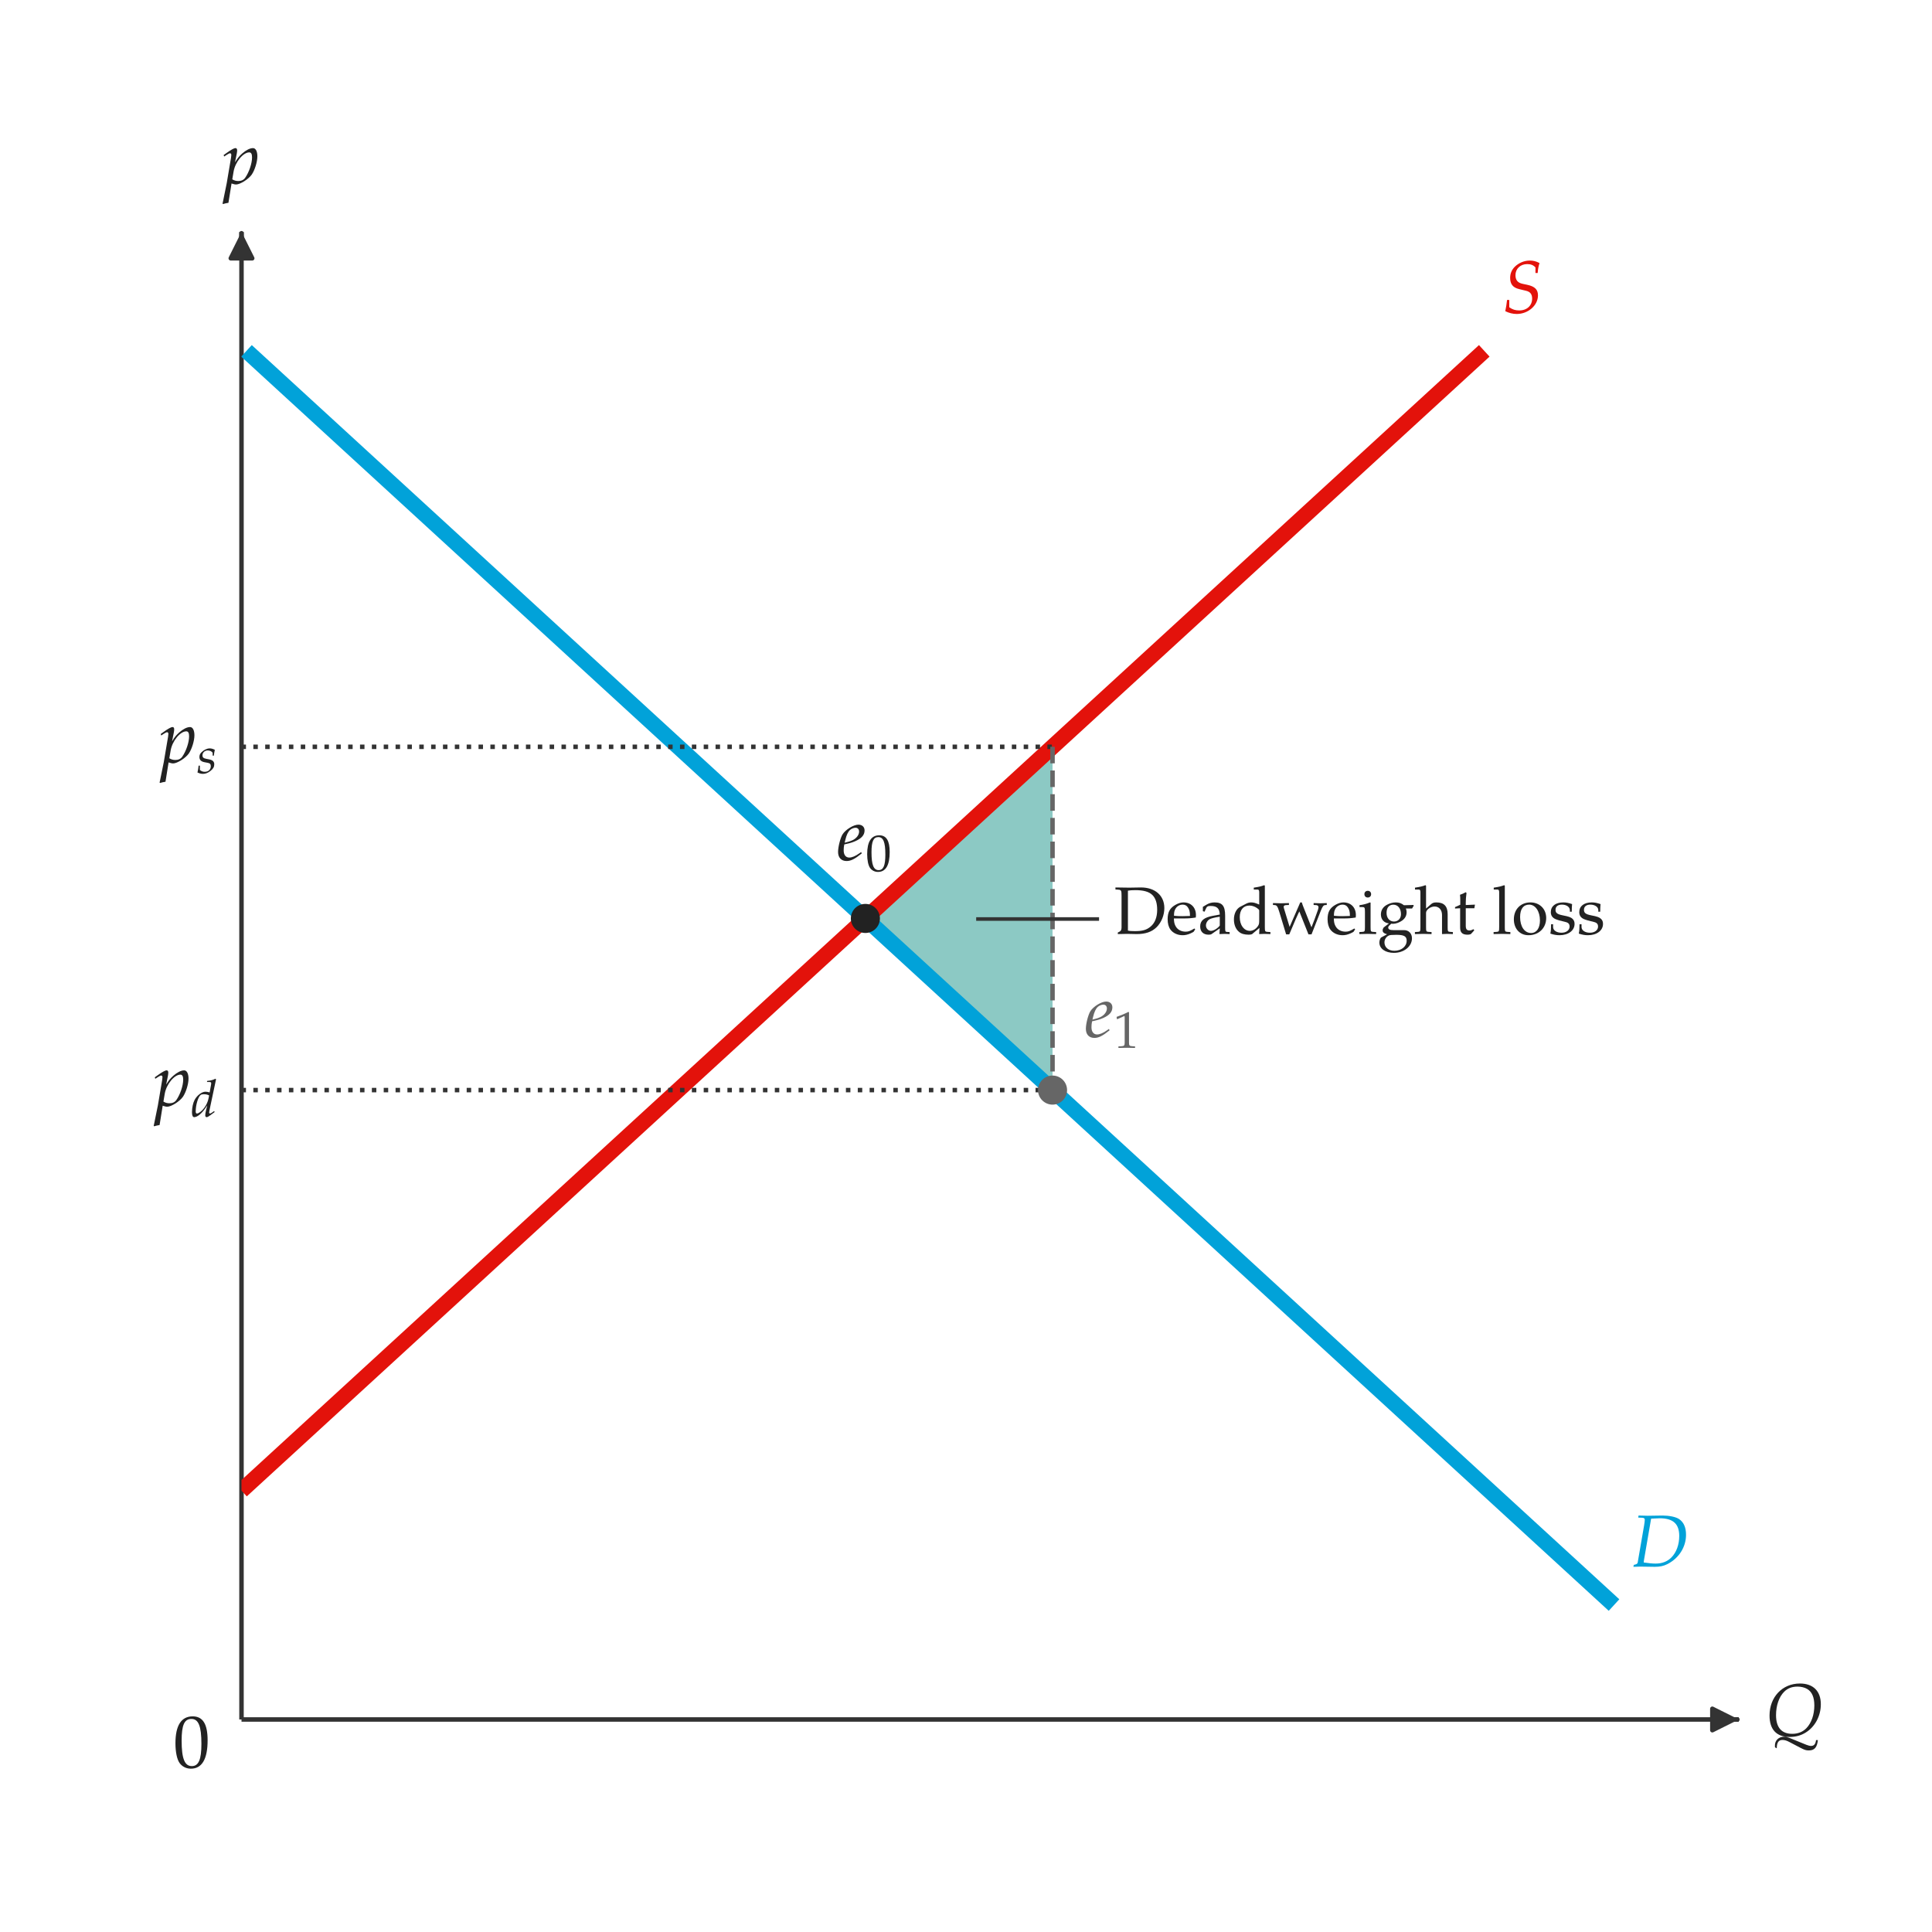
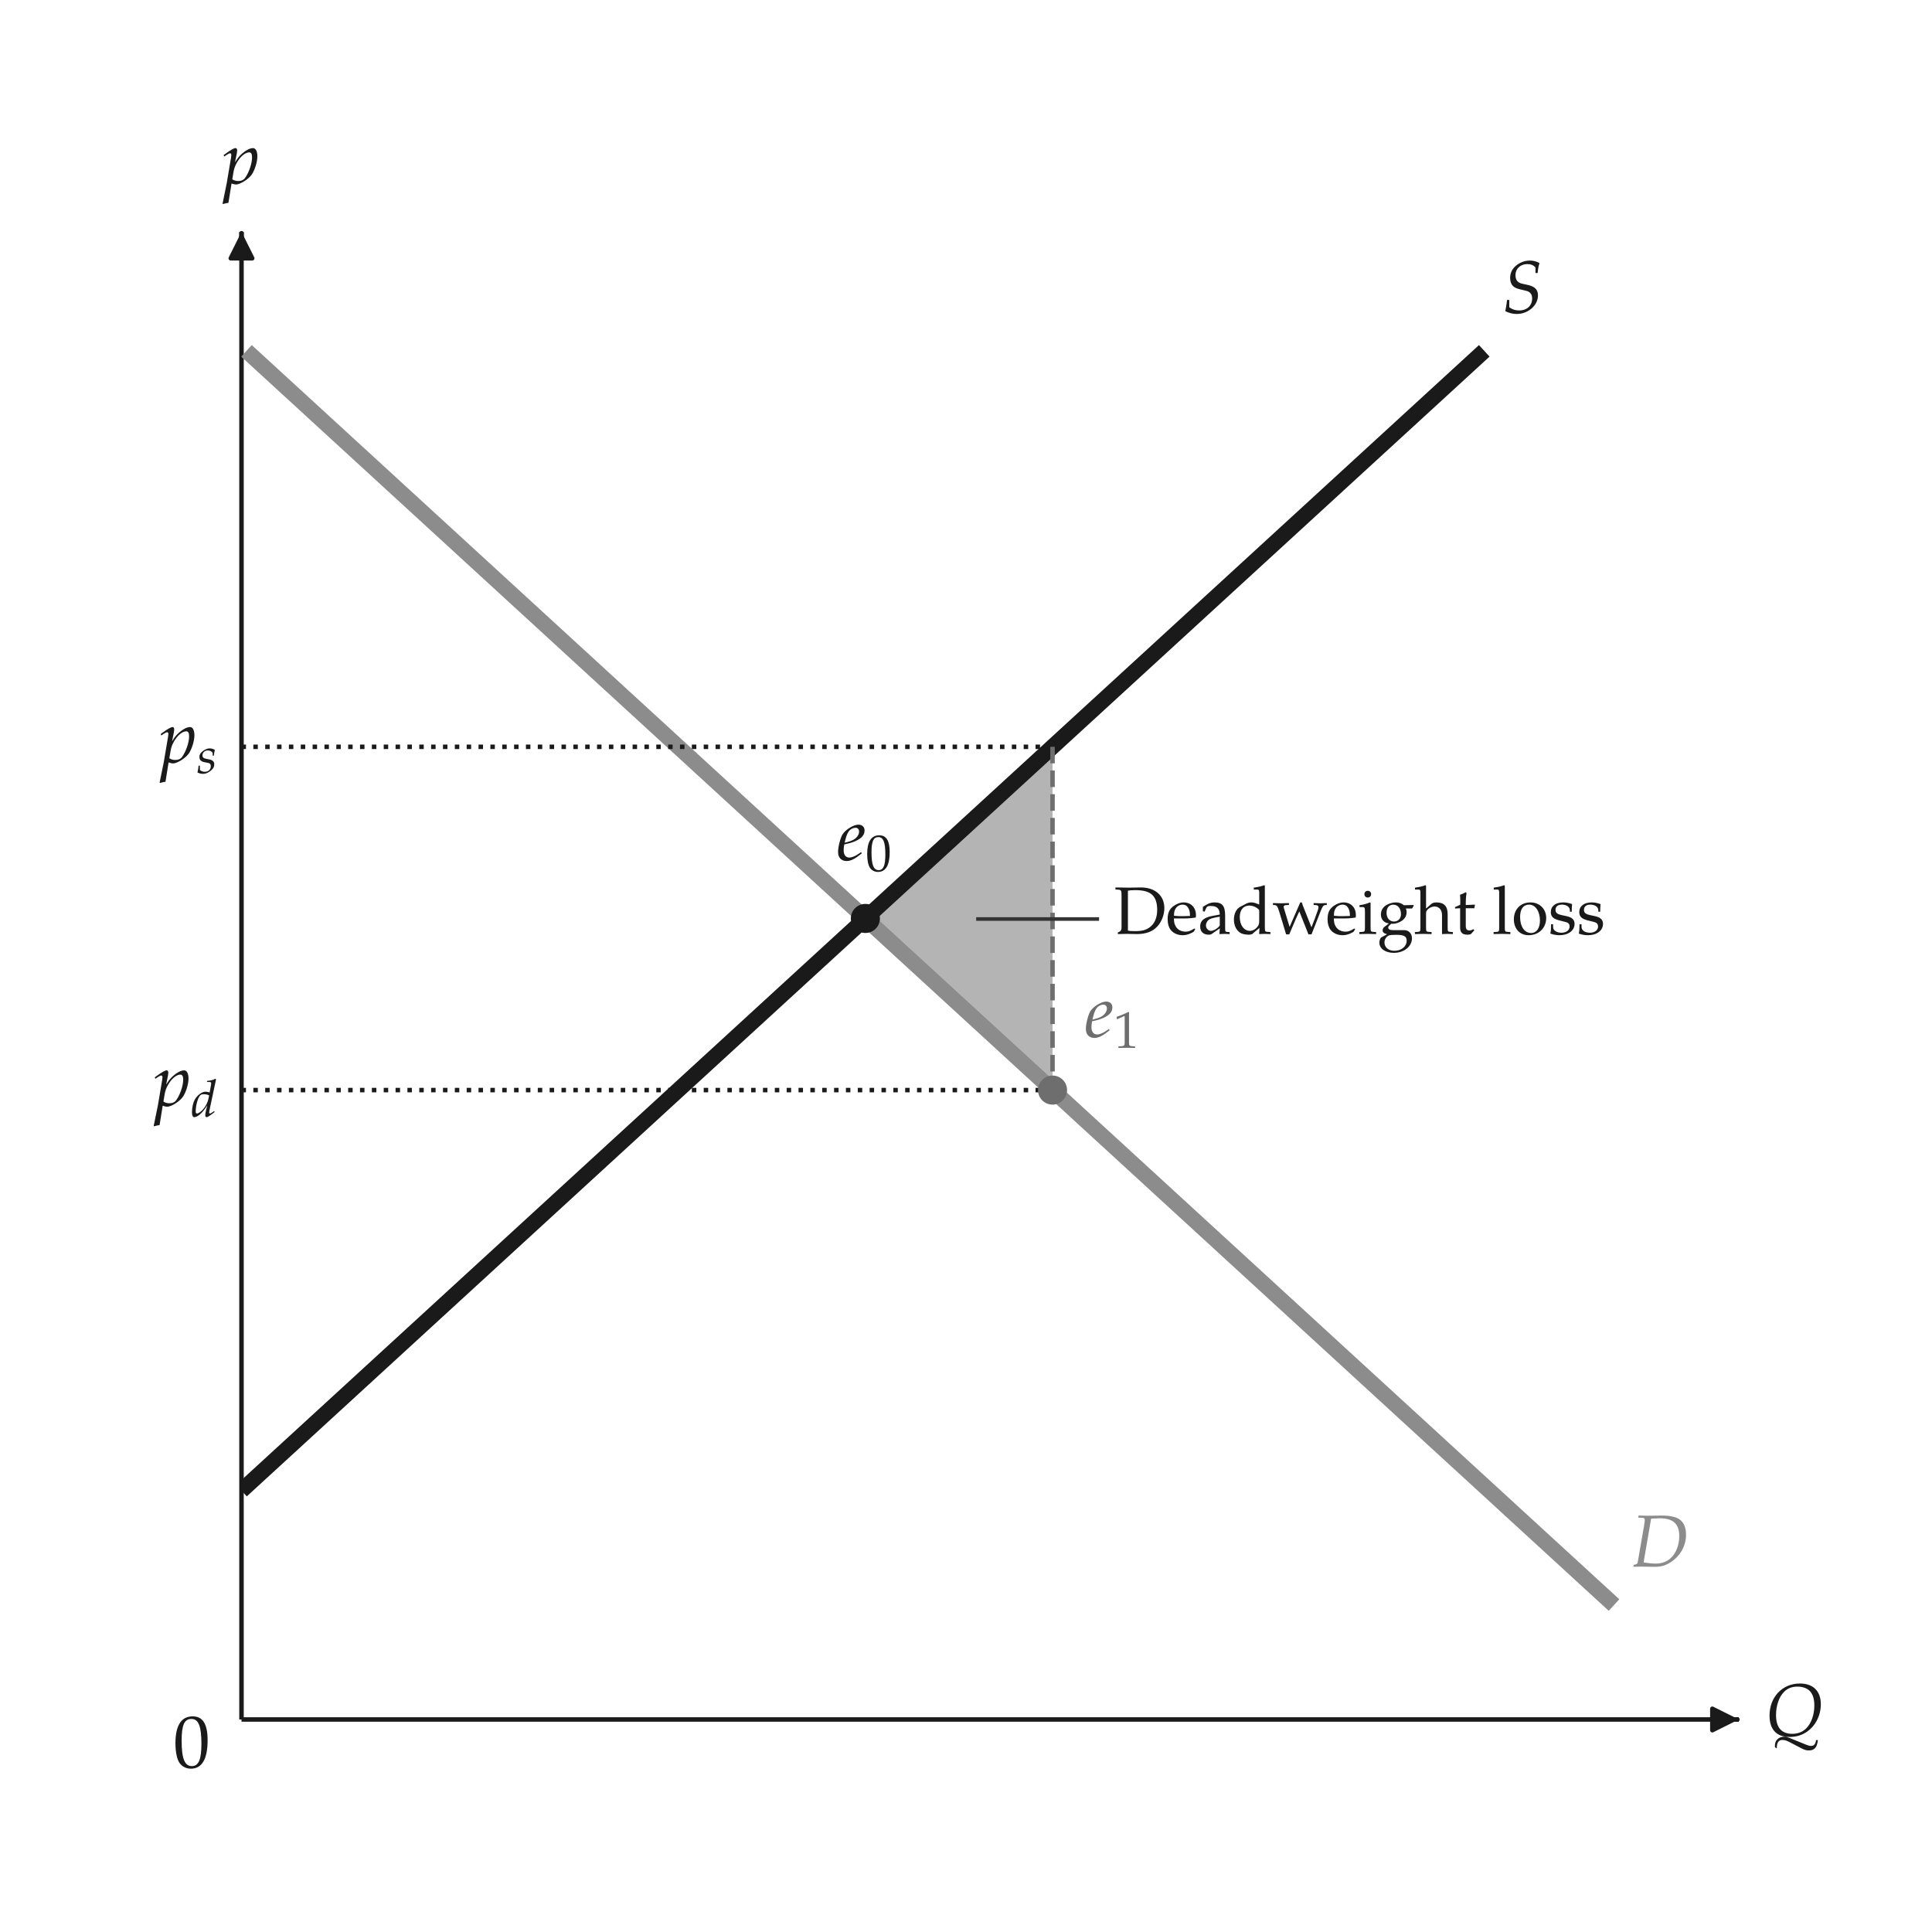
<svg xmlns="http://www.w3.org/2000/svg" xmlns:xlink="http://www.w3.org/1999/xlink" width="432pt" height="432pt" viewBox="0 0 432 432" version="1.1">
  <defs>
    <style type="text/css">*{stroke-linejoin: round; stroke-linecap: butt}</style>
  </defs>
  <g id="figure_1">
    <g id="patch_1">
      <path d="M 0 432  L 432 432  L 432 0  L 0 0  z " style="fill: #ffffff" />
    </g>
    <g id="axes_1">
      <g id="axes.x">
-         <path d="M 54 384.48  L 388.8 384.48  " style="fill: none; stroke: #333333; stroke-linejoin: miter" />
+         <path d="M 54 384.48  L 388.8 384.48  " style="fill: none; stroke: #1a1a1a; stroke-linejoin: miter" />
      </g>
      <g id="patch_2">
-         <path d="M 388.465 384.48  Q 388.633 384.48 387.682 384.48  " style="fill: none; stroke: #333333; stroke-linecap: round" />
-         <path d="M 382.882 382.08  L 387.682 384.48  L 382.882 386.88  z " style="fill: #333333; stroke: #333333; stroke-linecap: round" />
+         <path d="M 388.465 384.48  Q 388.633 384.48 387.682 384.48  " style="fill: none; stroke: #1a1a1a; stroke-linecap: round" />
+         <path d="M 382.882 382.08  L 387.682 384.48  L 382.882 386.88  z " style="fill: #1a1a1a; stroke: #1a1a1a; stroke-linecap: round" />
      </g>
      <g id="axes.y">
-         <path d="M 54 384.48  L 54 51.84  " style="fill: none; stroke: #333333; stroke-linejoin: miter" />
+         <path d="M 54 384.48  L 54 51.84  " style="fill: none; stroke: #1a1a1a; stroke-linejoin: miter" />
      </g>
      <g id="patch_3">
-         <path d="M 54 52.173  Q 54 52.006 54 52.958  " style="fill: none; stroke: #333333; stroke-linecap: round" />
-         <path d="M 51.6 57.758  L 54 52.958  L 56.4 57.758  z " style="fill: #333333; stroke: #333333; stroke-linecap: round" />
+         <path d="M 54 52.173  Q 54 52.006 54 52.958  " style="fill: none; stroke: #1a1a1a; stroke-linecap: round" />
+         <path d="M 51.6 57.758  L 54 52.958  L 56.4 57.758  z " style="fill: #1a1a1a; stroke: #1a1a1a; stroke-linecap: round" />
      </g>
      <g id="axes.y.label">
-         <g style="fill: #222222" transform="translate(49.875 41.2035) scale(0.165 -0.165)">
+         <g style="fill: #1a1a1a" transform="translate(49.875 41.2035) scale(0.165 -0.165)">
          <defs>
            <path id="TeXGyrePagella-Italic-51" d="M -45 -1728  L 0 -1766  C 134 -1722 262 -1690 467 -1658  L 736 19  L 794 0  C 960 -58 1056 -70 1126 -70  C 1485 -70 2221 397 2496 800  C 2758 1190 2976 1894 2976 2374  C 2976 2803 2829 3085 2598 3085  C 2330 3085 1997 2912 1658 2618  C 1402 2387 1267 2227 1037 1850  L 1190 2611  C 1210 2720 1222 2816 1222 2893  C 1222 3014 1171 3085 1082 3085  C 947 3085 704 2950 230 2611  L 51 2483  L 96 2355  L 301 2490  C 480 2605 550 2637 608 2637  C 672 2637 717 2579 717 2490  C 717 2438 704 2310 691 2246  L 320 51  L 6 -1491  L -45 -1728  z M 800 378  L 915 1056  C 1056 1875 1741 2714 2272 2714  C 2438 2714 2515 2573 2515 2278  C 2515 1760 2259 998 1920 512  C 1792 326 1587 230 1325 230  C 1126 230 966 275 800 378  z " transform="scale(0.015625)" />
          </defs>
          <use xlink:href="#TeXGyrePagella-Italic-51" transform="translate(0 0.796875)" />
        </g>
      </g>
      <g id="axes.x.label">
-         <g style="fill: #222222" transform="translate(394.8 388.1513) scale(0.165 -0.165)">
+         <g style="fill: #1a1a1a" transform="translate(394.8 388.1513) scale(0.165 -0.165)">
          <defs>
            <path id="TeXGyrePagella-Italic-32" d="M 339 1741  C 339 531 941 -115 2067 -115  C 2611 -115 3066 6 3482 269  C 4288 768 4787 1709 4787 2720  C 4787 3859 4122 4518 2970 4518  C 1453 4518 339 3347 339 1741  z M 806 -909  C 806 -909 806 -966 813 -1018  L 966 -1101  C 966 -608 1120 -378 1459 -378  C 1645 -378 1824 -429 2074 -563  L 3002 -1050  C 3386 -1248 3501 -1286 3757 -1286  C 4237 -1286 4467 -1011 4531 -390  L 4371 -390  C 4333 -736 4192 -896 3936 -896  C 3827 -896 3706 -864 3539 -800  L 2029 -186  C 1869 -122 1754 -96 1606 -96  C 1133 -96 781 -422 806 -909  z M 902 1773  C 902 2605 1158 3354 1600 3795  C 1901 4102 2285 4250 2771 4250  C 3078 4250 3392 4173 3603 4045  C 4019 3802 4224 3322 4224 2618  C 4224 1811 3968 1088 3533 640  C 3219 320 2803 154 2304 154  C 1382 154 902 704 902 1773  z " transform="scale(0.015625)" />
          </defs>
          <use xlink:href="#TeXGyrePagella-Italic-32" transform="translate(0 0.40625)" />
        </g>
      </g>
      <g id="axes.origin.label">
-         <g style="fill: #222222" transform="translate(38.75 395.1513) scale(0.165 -0.165)">
+         <g style="fill: #1a1a1a" transform="translate(38.75 395.1513) scale(0.165 -0.165)">
          <defs>
            <path id="TeXGyrePagella-Regular-11" d="M 186 2074  C 186 1325 320 678 544 365  C 768 51 1126 -128 1523 -128  C 2490 -128 2976 704 2976 2342  C 2976 3744 2560 4410 1683 4410  C 691 4410 186 3622 186 2074  z M 723 2304  C 723 3654 960 4186 1568 4186  C 2189 4186 2438 3558 2438 2022  C 2438 659 2195 96 1606 96  C 986 96 723 742 723 2304  z " transform="scale(0.015625)" />
          </defs>
          <use xlink:href="#TeXGyrePagella-Regular-11" />
        </g>
      </g>
      <g id="market.subsidy.wedge.mark.p_d">
-         <g style="fill: #222222" transform="translate(34.48 247.4189) scale(0.165 -0.165)">
+         <g style="fill: #1a1a1a" transform="translate(34.48 247.4189) scale(0.165 -0.165)">
          <defs>
            <path id="TeXGyrePagella-Italic-45" d="M 109 550  C 109 134 205 -70 390 -70  C 563 -70 800 38 1018 211  C 1363 493 1574 742 2003 1389  L 1856 806  C 1786 525 1754 320 1754 154  C 1754 19 1811 -70 1920 -70  C 2029 -70 2182 19 2400 179  L 2918 563  L 2854 685  L 2573 486  C 2483 422 2381 378 2323 378  C 2272 378 2234 435 2234 525  C 2234 576 2246 634 2285 819  L 3091 4621  L 3014 4691  C 2682 4525 2451 4467 1990 4422  L 1965 4288  L 2272 4288  C 2426 4288 2490 4243 2490 4134  C 2490 4083 2483 4026 2477 3981  L 2298 2995  C 2106 3053 1933 3085 1773 3085  C 1331 3085 730 2624 435 2067  C 237 1696 109 1088 109 550  z M 570 627  C 570 1434 864 2432 1178 2675  C 1261 2739 1382 2771 1555 2771  C 1837 2771 2022 2733 2234 2624  L 2157 2246  C 2042 1683 1728 1120 1331 742  C 1107 531 851 378 730 378  C 627 378 570 467 570 627  z " transform="scale(0.015625)" />
          </defs>
          <use xlink:href="#TeXGyrePagella-Italic-51" transform="translate(0 0.796875)" />
          <use xlink:href="#TeXGyrePagella-Italic-45" transform="translate(49.99995 -13.66406) scale(0.7)" />
        </g>
      </g>
      <g id="market.subsidy.wedge.mark.p_s">
-         <g style="fill: #222222" transform="translate(35.8 170.6559) scale(0.165 -0.165)">
+         <g style="fill: #1a1a1a" transform="translate(35.8 170.6559) scale(0.165 -0.165)">
          <defs>
            <path id="TeXGyrePagella-Italic-54" d="M 58 102  C 301 -19 518 -70 742 -70  C 1056 -70 1350 45 1677 301  C 2003 557 2138 794 2138 1114  C 2138 1459 1939 1645 1459 1734  L 1184 1786  C 800 1856 678 1965 678 2227  C 678 2566 960 2829 1331 2829  C 1594 2829 1837 2714 1939 2541  L 1939 2189  L 2086 2189  C 2112 2413 2138 2586 2208 2912  C 1958 3034 1779 3085 1568 3085  C 1235 3085 845 2899 538 2586  C 371 2413 301 2253 301 2022  C 301 1664 499 1459 922 1376  L 1325 1299  C 1606 1248 1709 1139 1709 883  C 1709 461 1414 186 960 186  C 730 186 538 256 358 410  L 358 947  L 198 947  C 166 621 128 397 58 102  z " transform="scale(0.015625)" />
          </defs>
          <use xlink:href="#TeXGyrePagella-Italic-51" transform="translate(0 0.796875)" />
          <use xlink:href="#TeXGyrePagella-Italic-54" transform="translate(49.99995 -13.66406) scale(0.7)" />
        </g>
      </g>
      <g id="market.subsidy.expenditure">
-         <path d="M 54 243.748  L 235.35 243.748  L 235.35 166.985  L 54 166.985  L 54 243.748  z " clip-path="url(#pac67ee378a)" style="fill: none" />
+         <path d="M 54 243.748  L 235.35 243.748  L 235.35 166.985  L 54 166.985  L 54 243.748  z " clip-path="url(#p34f75c7511)" style="fill: none" />
      </g>
      <g id="market.welfare.dwl">
-         <path d="M 193.5 205.366  L 193.5 205.366  L 235.35 243.748  L 235.35 166.985  z " clip-path="url(#pac67ee378a)" style="fill: #00887d; fill-opacity: 0.45" />
+         <path d="M 193.5 205.366  L 193.5 205.366  L 235.35 243.748  L 235.35 166.985  z " clip-path="url(#p34f75c7511)" style="fill: #595959; fill-opacity: 0.45" />
      </g>
      <g id="market.demand">
-         <path d="M 55.116 78.451  L 360.9 358.892  " clip-path="url(#pac67ee378a)" style="fill: none; stroke: #01a2d9; stroke-width: 3.5; stroke-linejoin: miter" />
+         <path d="M 55.116 78.451  L 360.9 358.892  " clip-path="url(#p34f75c7511)" style="fill: none; stroke: #8c8c8c; stroke-width: 3.5; stroke-linejoin: miter" />
      </g>
      <g id="market.supply">
-         <path d="M 54 333.305  L 331.884 78.451  " clip-path="url(#pac67ee378a)" style="fill: none; stroke: #e3120b; stroke-width: 3.5; stroke-linejoin: miter" />
+         <path d="M 54 333.305  L 331.884 78.451  " clip-path="url(#p34f75c7511)" style="fill: none; stroke: #1a1a1a; stroke-width: 3.5; stroke-linejoin: miter" />
      </g>
      <g id="market.subsidy.wedge.guide.p_d">
-         <path d="M 54 243.748  L 235.35 243.748  " clip-path="url(#pac67ee378a)" style="fill: none; stroke-dasharray: 1,1.65; stroke-dashoffset: 0; stroke: #333333; stroke-linejoin: miter" />
+         <path d="M 54 243.748  L 235.35 243.748  " clip-path="url(#p34f75c7511)" style="fill: none; stroke-dasharray: 1,1.65; stroke-dashoffset: 0; stroke: #1a1a1a; stroke-linejoin: miter" />
      </g>
      <g id="market.subsidy.wedge.guide.p_s">
-         <path d="M 54 166.985  L 235.35 166.985  " clip-path="url(#pac67ee378a)" style="fill: none; stroke-dasharray: 1,1.65; stroke-dashoffset: 0; stroke: #333333; stroke-linejoin: miter" />
+         <path d="M 54 166.985  L 235.35 166.985  " clip-path="url(#p34f75c7511)" style="fill: none; stroke-dasharray: 1,1.65; stroke-dashoffset: 0; stroke: #1a1a1a; stroke-linejoin: miter" />
      </g>
      <g id="market.subsidy.wedge">
-         <path d="M 235.35 166.985  L 235.35 243.748  " clip-path="url(#pac67ee378a)" style="fill: none; stroke-dasharray: 3.7,1.6; stroke-dashoffset: 0; stroke: #666666; stroke-linejoin: miter" />
+         <path d="M 235.35 166.985  L 235.35 243.748  " clip-path="url(#p34f75c7511)" style="fill: none; stroke-dasharray: 3.7,1.6; stroke-dashoffset: 0; stroke: #6e6e6e; stroke-linejoin: miter" />
      </g>
      <g id="market.equilibrium.baseline">
        <defs>
-           <path id="m5ea3687584" d="M 0 3.25  C 0.862 3.25 1.689 2.908 2.298 2.298  C 2.908 1.689 3.25 0.862 3.25 0  C 3.25 -0.862 2.908 -1.689 2.298 -2.298  C 1.689 -2.908 0.862 -3.25 0 -3.25  C -0.862 -3.25 -1.689 -2.908 -2.298 -2.298  C -2.908 -1.689 -3.25 -0.862 -3.25 0  C -3.25 0.862 -2.908 1.689 -2.298 2.298  C -1.689 2.908 -0.862 3.25 0 3.25  z " />
+           <path id="m41091373d6" d="M 0 3.25  C 0.862 3.25 1.689 2.908 2.298 2.298  C 2.908 1.689 3.25 0.862 3.25 0  C 3.25 -0.862 2.908 -1.689 2.298 -2.298  C 1.689 -2.908 0.862 -3.25 0 -3.25  C -0.862 -3.25 -1.689 -2.908 -2.298 -2.298  C -2.908 -1.689 -3.25 -0.862 -3.25 0  C -3.25 0.862 -2.908 1.689 -2.298 2.298  C -1.689 2.908 -0.862 3.25 0 3.25  z " />
        </defs>
        <g>
-           <use xlink:href="#m5ea3687584" x="193.5" y="205.366" style="fill: #222222" />
+           <use xlink:href="#m41091373d6" x="193.5" y="205.366" style="fill: #1a1a1a" />
        </g>
      </g>
      <g id="market.equilibrium.subsidized">
        <defs>
-           <path id="m7b9d949e00" d="M 0 3.25  C 0.862 3.25 1.689 2.908 2.298 2.298  C 2.908 1.689 3.25 0.862 3.25 0  C 3.25 -0.862 2.908 -1.689 2.298 -2.298  C 1.689 -2.908 0.862 -3.25 0 -3.25  C -0.862 -3.25 -1.689 -2.908 -2.298 -2.298  C -2.908 -1.689 -3.25 -0.862 -3.25 0  C -3.25 0.862 -2.908 1.689 -2.298 2.298  C -1.689 2.908 -0.862 3.25 0 3.25  z " />
+           <path id="m1c6ec739b8" d="M 0 3.25  C 0.862 3.25 1.689 2.908 2.298 2.298  C 2.908 1.689 3.25 0.862 3.25 0  C 3.25 -0.862 2.908 -1.689 2.298 -2.298  C 1.689 -2.908 0.862 -3.25 0 -3.25  C -0.862 -3.25 -1.689 -2.908 -2.298 -2.298  C -2.908 -1.689 -3.25 -0.862 -3.25 0  C -3.25 0.862 -2.908 1.689 -2.298 2.298  C -1.689 2.908 -0.862 3.25 0 3.25  z " />
        </defs>
        <g>
-           <use xlink:href="#m7b9d949e00" x="235.35" y="243.748" style="fill: #666666" />
+           <use xlink:href="#m1c6ec739b8" x="235.35" y="243.748" style="fill: #6e6e6e" />
        </g>
      </g>
      <g id="market.demand.label">
-         <g style="fill: #01a2d9" transform="translate(364.7734 350.4274) scale(0.165 -0.165)">
+         <g style="fill: #8c8c8c" transform="translate(364.7734 350.4274) scale(0.165 -0.165)">
          <defs>
            <path id="TeXGyrePagella-Italic-25" d="M 179 -19  C 378 -6 576 0 774 0  C 1190 0 1606 -19 2022 -19  C 2483 -19 2797 51 3130 218  C 4128 730 4742 1696 4742 2758  C 4742 3386 4550 3834 4160 4109  C 3866 4320 3251 4429 2714 4429  C 2278 4429 1843 4410 1408 4410  C 1146 4410 883 4416 621 4429  L 602 4250  L 941 4237  C 1094 4230 1165 4179 1165 4064  C 1165 3974 1139 3770 1107 3578  L 550 352  C 525 205 333 179 211 147  L 179 -19  z M 1075 358  C 1075 435 1082 480 1101 595  L 1715 4160  C 1965 4160 2208 4192 2458 4192  C 3622 4192 4154 3706 4154 2656  C 4154 1907 3910 1235 3475 794  C 3130 442 2662 262 2106 262  C 1824 262 1510 294 1075 358  z " transform="scale(0.015625)" />
          </defs>
          <use xlink:href="#TeXGyrePagella-Italic-25" transform="translate(0 0.796875)" />
        </g>
      </g>
      <g id="market.supply.label">
-         <g style="fill: #e3120b" transform="translate(335.8924 69.97577) scale(0.165 -0.165)">
+         <g style="fill: #1a1a1a" transform="translate(335.8924 69.97577) scale(0.165 -0.165)">
          <defs>
            <path id="TeXGyrePagella-Italic-34" d="M 269 128  C 589 -32 922 -115 1261 -115  C 2253 -115 3104 627 3104 1498  C 3104 2003 2829 2272 2182 2413  L 1766 2502  C 1344 2592 1152 2829 1152 3251  C 1152 3808 1581 4211 2170 4211  C 2483 4211 2694 4128 2886 3923  L 2886 3437  L 3078 3437  C 3104 3782 3149 4026 3238 4301  C 2944 4454 2701 4518 2394 4518  C 1920 4518 1440 4320 1094 3981  C 826 3712 691 3392 691 3014  C 691 2470 934 2170 1472 2042  L 2080 1894  C 2432 1811 2598 1594 2598 1222  C 2598 608 2144 192 1485 192  C 1139 192 896 269 614 467  L 614 1101  L 422 1101  C 384 749 339 461 269 128  z " transform="scale(0.015625)" />
          </defs>
          <use xlink:href="#TeXGyrePagella-Italic-34" transform="translate(0 0.40625)" />
        </g>
      </g>
      <g id="market.equilibrium.baseline.label">
-         <g style="fill: #222222" transform="translate(187.1475 192.4797) scale(0.165 -0.165)">
+         <g style="fill: #1a1a1a" transform="translate(187.1475 192.4797) scale(0.165 -0.165)">
          <defs>
            <path id="TeXGyrePagella-Italic-46" d="M 96 717  C 96 224 378 -70 838 -70  C 1203 -70 1555 109 2150 589  L 2099 710  L 1946 602  C 1606 358 1299 230 1069 230  C 762 230 582 467 582 858  C 582 1024 595 1184 634 1370  L 1158 1498  C 1267 1523 1434 1587 1600 1658  C 2144 1901 2394 2189 2394 2586  C 2394 2886 2182 3085 1856 3085  C 1440 3085 742 2656 486 2246  C 294 1933 96 1165 96 717  z M 666 1517  L 723 1754  C 826 2182 954 2458 1126 2618  C 1248 2733 1453 2816 1613 2816  C 1798 2816 1920 2688 1920 2483  C 1920 2202 1696 1901 1363 1741  C 1184 1658 954 1581 666 1517  z " transform="scale(0.015625)" />
          </defs>
          <use xlink:href="#TeXGyrePagella-Italic-46" transform="translate(0 0.796875)" />
          <use xlink:href="#TeXGyrePagella-Regular-11" transform="translate(38.89996 -13.66406) scale(0.7)" />
        </g>
      </g>
      <g id="market.equilibrium.subsidized.label">
-         <g style="fill: #666666" transform="translate(242.5559 232.0328) scale(0.165 -0.165)">
+         <g style="fill: #6e6e6e" transform="translate(242.5559 232.0328) scale(0.165 -0.165)">
          <defs>
            <path id="TeXGyrePagella-Regular-12" d="M 384 3827  L 429 3552  L 493 3552  L 1318 3923  L 1338 3930  C 1376 3930 1389 3872 1389 3718  L 1389 614  C 1389 282 1318 211 973 192  L 614 173  L 614 -19  C 966 -6 1318 0 1670 0  C 2003 0 2342 -6 2675 -19  L 2675 173  L 2342 192  C 1990 211 1926 282 1926 614  L 1926 4410  L 1837 4442  C 1421 4224 966 4032 384 3827  z " transform="scale(0.015625)" />
          </defs>
          <use xlink:href="#TeXGyrePagella-Italic-46" transform="translate(0 0.796875)" />
          <use xlink:href="#TeXGyrePagella-Regular-12" transform="translate(38.89996 -13.66406) scale(0.7)" />
        </g>
      </g>
      <g id="market.welfare.dwl.label">
-         <g style="fill: #222222" transform="translate(249.0866 208.8169) scale(0.15 -0.15)">
+         <g style="fill: #1a1a1a" transform="translate(249.0866 208.8169) scale(0.15 -0.15)">
          <defs>
            <path id="TeXGyrePagella-Regular-25" d="M 141 4237  L 397 4218  C 691 4198 723 4141 723 3642  L 723 608  C 723 422 666 282 563 230  L 365 128  L 365 -19  C 659 -6 960 0 1254 0  C 1562 0 1875 -19 2182 -19  C 3002 -19 3616 192 4064 634  C 4525 1088 4806 1779 4806 2464  C 4806 3654 3923 4429 2573 4429  C 2202 4429 1830 4410 1459 4410  C 1018 4410 582 4416 141 4429  L 141 4237  z M 1331 314  L 1331 4122  C 1498 4154 1722 4173 2042 4173  C 2752 4173 3328 4045 3667 3706  C 3974 3398 4122 2938 4122 2298  C 4122 1581 3904 1030 3482 685  C 3098 371 2714 262 1990 262  C 1696 262 1498 275 1331 314  z " transform="scale(0.015625)" />
            <path id="TeXGyrePagella-Regular-46" d="M 166 1402  C 166 998 256 653 435 410  C 685 70 1120 -128 1600 -128  C 1837 -128 2074 -77 2336 38  C 2509 109 2643 192 2669 230  L 2797 448  L 2714 512  C 2304 269 2157 211 1882 211  C 1466 211 1120 397 941 710  C 819 922 774 1101 762 1472  L 1696 1472  C 2138 1472 2413 1491 2854 1562  C 2861 1651 2867 1709 2867 1786  C 2867 2522 2394 3002 1677 3002  C 1440 3002 1165 2918 902 2765  C 378 2464 166 2067 166 1402  z M 774 1728  C 774 2029 800 2170 883 2336  C 1018 2618 1293 2790 1600 2790  C 1811 2790 1978 2707 2093 2534  C 2234 2323 2298 2138 2298 1709  L 1581 1690  C 1286 1690 1120 1696 774 1728  z " transform="scale(0.015625)" />
            <path id="TeXGyrePagella-Regular-42" d="M 205 710  C 205 211 506 -77 1011 -77  C 1126 -77 1235 -58 1280 -26  L 2074 525  L 2042 -19  C 2208 -6 2374 0 2541 0  C 2701 0 2854 -6 3014 -19  L 3014 173  L 2765 186  C 2611 192 2586 243 2586 557  L 2586 1728  C 2586 2662 2317 3002 1574 3002  C 1299 3002 1043 2931 800 2784  L 461 2579  L 461 2163  L 627 2118  L 710 2317  C 838 2618 909 2662 1203 2662  C 1805 2662 2054 2426 2074 1843  L 1440 1728  C 570 1568 205 1267 205 710  z M 755 800  C 755 1037 883 1261 1075 1382  C 1235 1478 1587 1568 2074 1638  L 2074 794  C 1888 531 1485 288 1235 288  C 979 288 755 525 755 800  z " transform="scale(0.015625)" />
            <path id="TeXGyrePagella-Regular-45" d="M 224 1382  C 224 870 397 448 710 192  C 928 6 1229 -77 1645 -77  C 1773 -77 1920 -51 1952 -26  L 2662 570  L 2630 -19  C 2797 -6 2957 0 3123 0  C 3315 0 3514 -6 3706 -19  L 3706 173  L 3411 192  C 3194 205 3174 250 3174 653  L 3174 4595  L 3117 4646  C 2835 4538 2624 4486 2118 4410  L 2118 4230  L 2477 4230  C 2592 4230 2637 4160 2637 3968  L 2637 2797  C 2278 2950 2099 3002 1875 3002  C 1702 3002 1549 2963 1389 2880  L 826 2586  C 461 2394 224 1926 224 1382  z M 781 1594  C 781 2291 1126 2701 1702 2701  C 1946 2701 2202 2618 2426 2464  C 2560 2374 2637 2291 2637 2240  L 2637 1414  C 2637 998 2624 934 2541 787  C 2362 486 2048 288 1747 288  C 1184 288 781 832 781 1594  z " transform="scale(0.015625)" />
            <path id="TeXGyrePagella-Regular-58" d="M 38 2758  L 218 2746  C 397 2733 480 2624 640 2106  L 1293 -45  L 1594 -45  L 2221 1427  C 2336 1696 2554 2144 2554 2144  L 3424 -45  L 3718 -45  L 4595 2189  C 4774 2643 4864 2733 5005 2746  L 5171 2758  L 5171 2938  C 4960 2925 4755 2918 4544 2918  C 4333 2918 4128 2925 3917 2938  L 3917 2758  L 4134 2746  C 4390 2733 4429 2573 4339 2317  L 4019 1421  L 3712 627  L 2976 2483  C 2886 2701 2842 2829 2790 3002  L 2643 3002  L 1626 666  L 1088 2432  C 1030 2624 1062 2733 1306 2746  L 1562 2758  L 1562 2938  C 1306 2925 1056 2918 800 2918  C 544 2918 294 2925 38 2938  L 38 2758  z " transform="scale(0.015625)" />
            <path id="TeXGyrePagella-Regular-4a" d="M 134 -19  C 403 -6 666 0 934 0  C 1203 0 1466 -6 1734 -19  L 1734 173  L 1440 192  C 1222 205 1203 250 1203 653  L 1203 2976  L 1146 3002  C 819 2867 486 2778 147 2739  L 147 2560  L 384 2560  C 640 2560 666 2515 666 2093  L 666 653  C 666 250 646 205 429 192  L 134 173  L 134 -19  z M 614 3789  C 614 3597 742 3469 934 3469  C 1126 3469 1254 3597 1254 3789  C 1254 3974 1126 4109 941 4109  C 742 4109 614 3981 614 3789  z " transform="scale(0.015625)" />
            <path id="TeXGyrePagella-Regular-48" d="M 205 -826  C 205 -1408 774 -1811 1587 -1811  C 2554 -1811 3315 -1203 3315 -422  C 3315 38 3008 358 2560 358  L 1536 358  C 1203 358 1050 435 1050 608  C 1050 691 1101 762 1267 902  C 1306 934 1318 947 1344 973  C 1408 966 1446 960 1498 960  C 1773 960 2112 1082 2374 1267  C 2662 1478 2803 1734 2803 2074  C 2803 2202 2784 2285 2733 2419  L 3322 2419  L 3482 2682  L 3456 2758  L 2547 2733  C 2310 2925 2080 3002 1766 3002  C 1485 3002 1158 2912 896 2758  C 538 2554 352 2240 352 1850  C 352 1376 646 1050 1120 998  L 614 608  C 550 512 518 429 518 333  C 518 154 634 51 941 -38  L 384 -339  C 294 -390 205 -627 205 -826  z M 691 -813  C 691 -525 858 -269 1114 -154  C 1216 -109 1395 -90 1837 -90  C 2560 -90 2810 -237 2810 -653  C 2810 -1203 2304 -1613 1632 -1613  C 1075 -1613 691 -1286 691 -813  z M 890 2003  C 890 2496 1126 2784 1536 2784  C 1971 2784 2266 2426 2266 1882  C 2266 1466 1997 1178 1606 1178  C 1178 1178 890 1510 890 2003  z " transform="scale(0.015625)" />
            <path id="TeXGyrePagella-Regular-49" d="M 38 -19  C 301 -6 570 0 832 0  C 1094 0 1363 -6 1626 -19  L 1626 173  L 1338 192  C 1120 205 1101 250 1101 653  L 1101 2010  C 1101 2298 1523 2611 1914 2611  C 2342 2611 2624 2291 2624 1798  L 2624 -19  C 2790 -6 2963 0 3130 0  C 3309 0 3482 -6 3661 -19  L 3661 173  L 3398 192  C 3181 205 3162 243 3162 653  L 3162 1888  C 3162 2637 2810 3002 2093 3002  C 1856 3002 1722 2957 1587 2842  L 1101 2419  L 1101 4595  L 1043 4646  C 762 4538 550 4486 45 4410  L 45 4230  L 403 4230  C 518 4230 563 4160 563 3968  L 563 653  C 563 250 544 205 326 192  L 38 173  L 38 -19  z " transform="scale(0.015625)" />
            <path id="TeXGyrePagella-Regular-55" d="M 141 2419  L 627 2445  L 627 602  C 627 128 838 -77 1331 -77  C 1478 -77 1632 -45 1670 0  L 1978 339  L 1894 448  C 1734 358 1638 326 1517 326  C 1267 326 1165 454 1165 768  L 1165 2445  L 1984 2445  L 2042 2790  L 1165 2752  L 1165 2995  C 1165 3264 1184 3494 1235 3904  L 1158 3974  C 1005 3878 813 3795 614 3731  C 634 3539 640 3418 640 3226  L 640 2778  L 141 2554  L 141 2419  z " transform="scale(0.015625)" />
            <path id="TeXGyrePagella-Regular-1" transform="scale(0.015625)" />
            <path id="TeXGyrePagella-Regular-4d" d="M 134 -19  C 403 -6 666 0 934 0  C 1203 0 1466 -6 1734 -19  L 1734 173  L 1440 192  C 1222 205 1203 250 1203 653  L 1203 4595  L 1146 4646  C 864 4538 653 4486 147 4410  L 147 4230  L 506 4230  C 621 4230 666 4160 666 3968  L 666 653  C 666 250 646 205 429 192  L 134 173  L 134 -19  z " transform="scale(0.015625)" />
            <path id="TeXGyrePagella-Regular-50" d="M 205 1389  C 205 486 774 -128 1600 -128  C 2586 -128 3290 557 3290 1517  C 3290 2381 2662 3002 1786 3002  C 851 3002 205 2342 205 1389  z M 800 1606  C 800 2374 1107 2790 1670 2790  C 2259 2790 2694 2150 2694 1280  C 2694 544 2368 83 1850 83  C 1222 83 800 698 800 1606  z " transform="scale(0.015625)" />
            <path id="TeXGyrePagella-Regular-54" d="M 192 26  C 525 -83 774 -128 1069 -128  C 1907 -128 2502 320 2502 947  C 2502 1146 2451 1293 2323 1421  C 2157 1587 1946 1658 1382 1766  C 858 1869 685 1997 685 2291  C 685 2611 909 2790 1299 2790  C 1728 2790 2054 2566 2054 2266  L 2054 2118  L 2234 2118  C 2240 2490 2246 2643 2266 2842  C 1926 2957 1696 3002 1434 3002  C 691 3002 237 2650 237 2074  C 237 1766 378 1549 672 1414  C 845 1338 1184 1235 1619 1139  C 1907 1075 2029 941 2029 698  C 2029 352 1709 109 1254 109  C 787 109 454 333 454 653  L 454 915  L 262 915  C 262 474 243 282 192 26  z " transform="scale(0.015625)" />
          </defs>
          <use xlink:href="#TeXGyrePagella-Regular-25" />
          <use xlink:href="#TeXGyrePagella-Regular-46" transform="translate(77.40625 0)" />
          <use xlink:href="#TeXGyrePagella-Regular-42" transform="translate(125.3125 0)" />
          <use xlink:href="#TeXGyrePagella-Regular-45" transform="translate(175.3125 0)" />
          <use xlink:href="#TeXGyrePagella-Regular-58" transform="translate(236.4062 0)" />
          <use xlink:href="#TeXGyrePagella-Regular-46" transform="translate(315.8125 0)" />
          <use xlink:href="#TeXGyrePagella-Regular-4a" transform="translate(363.7188 0)" />
          <use xlink:href="#TeXGyrePagella-Regular-48" transform="translate(392.4219 0)" />
          <use xlink:href="#TeXGyrePagella-Regular-49" transform="translate(448.0156 0)" />
          <use xlink:href="#TeXGyrePagella-Regular-55" transform="translate(506.2188 0)" />
          <use xlink:href="#TeXGyrePagella-Regular-1" transform="translate(538.8125 0)" />
          <use xlink:href="#TeXGyrePagella-Regular-4d" transform="translate(563.8125 0)" />
          <use xlink:href="#TeXGyrePagella-Regular-50" transform="translate(592.9062 0)" />
          <use xlink:href="#TeXGyrePagella-Regular-54" transform="translate(647.5 0)" />
          <use xlink:href="#TeXGyrePagella-Regular-54" transform="translate(689.9062 0)" />
        </g>
      </g>
      <g id="market.welfare.dwl.label.leader">
        <path d="M 218.675 205.494  L 245.35 205.494  " style="fill: none; stroke: #333333; stroke-width: 0.8; stroke-linecap: square" />
      </g>
    </g>
  </g>
  <defs>
-     <clipPath id="pac67ee378a">
+     <clipPath id="p34f75c7511">
      <rect x="54" y="51.84" width="334.8" height="332.64" />
    </clipPath>
  </defs>
</svg>
